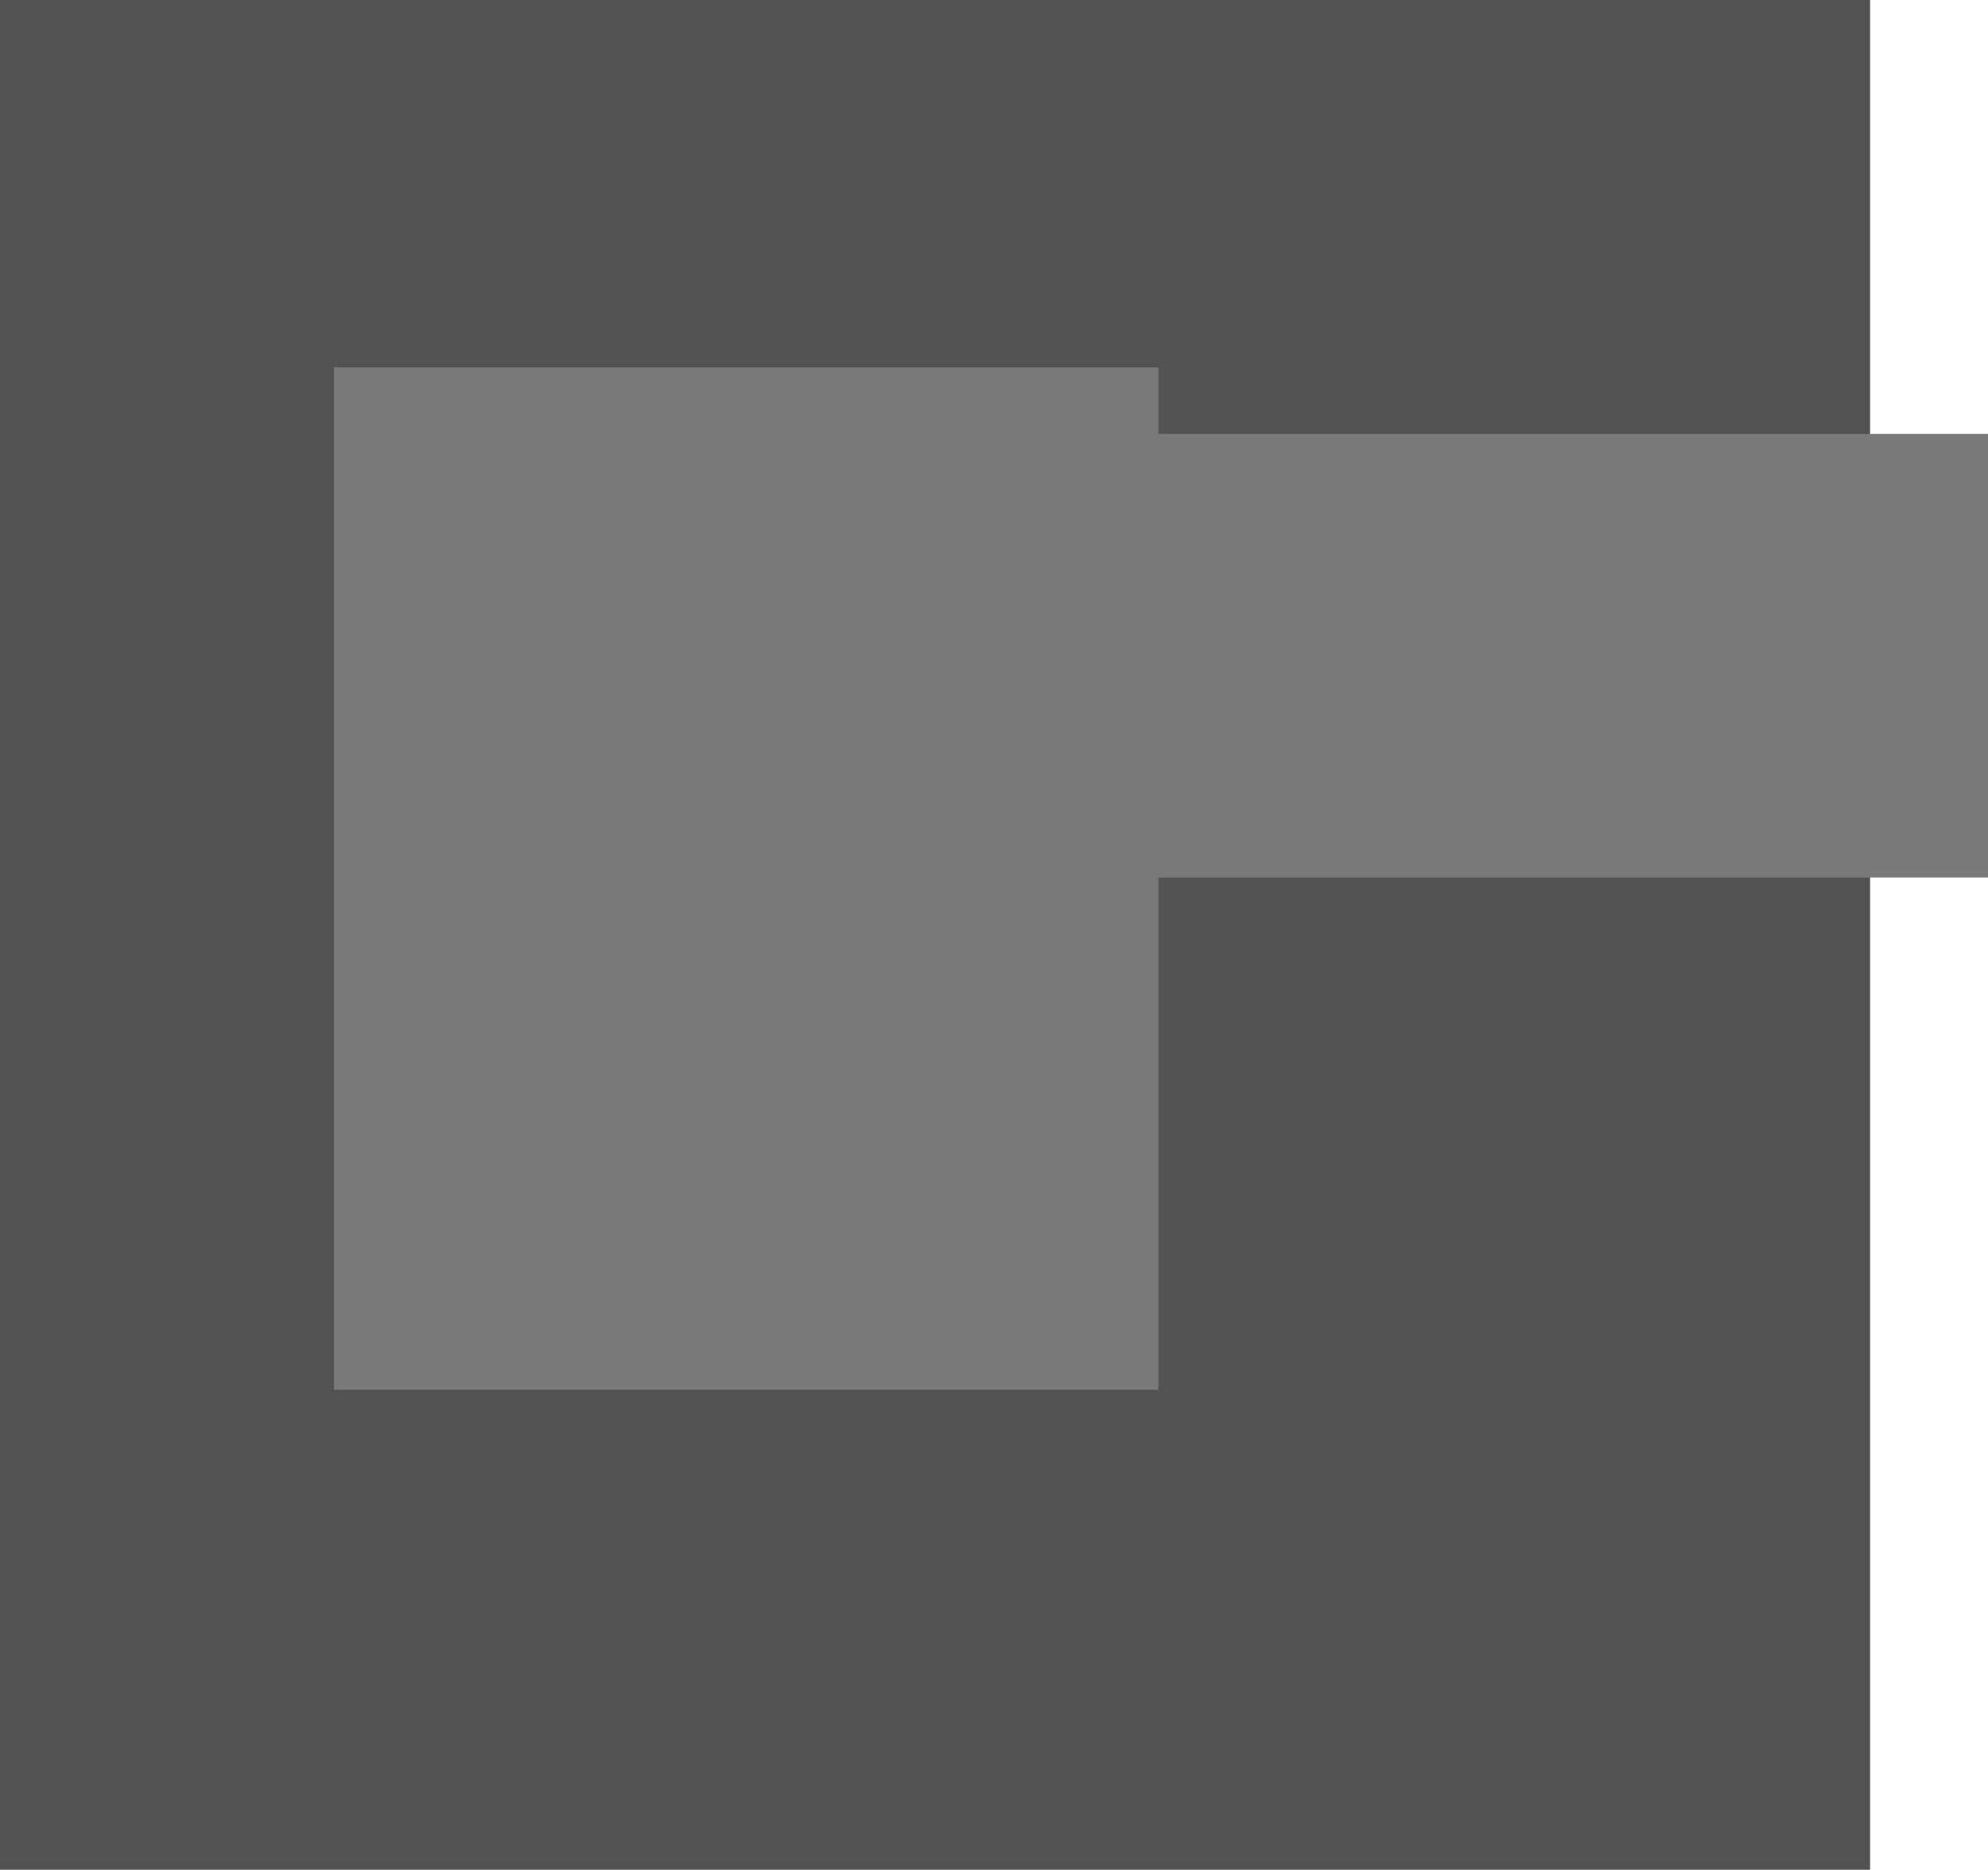
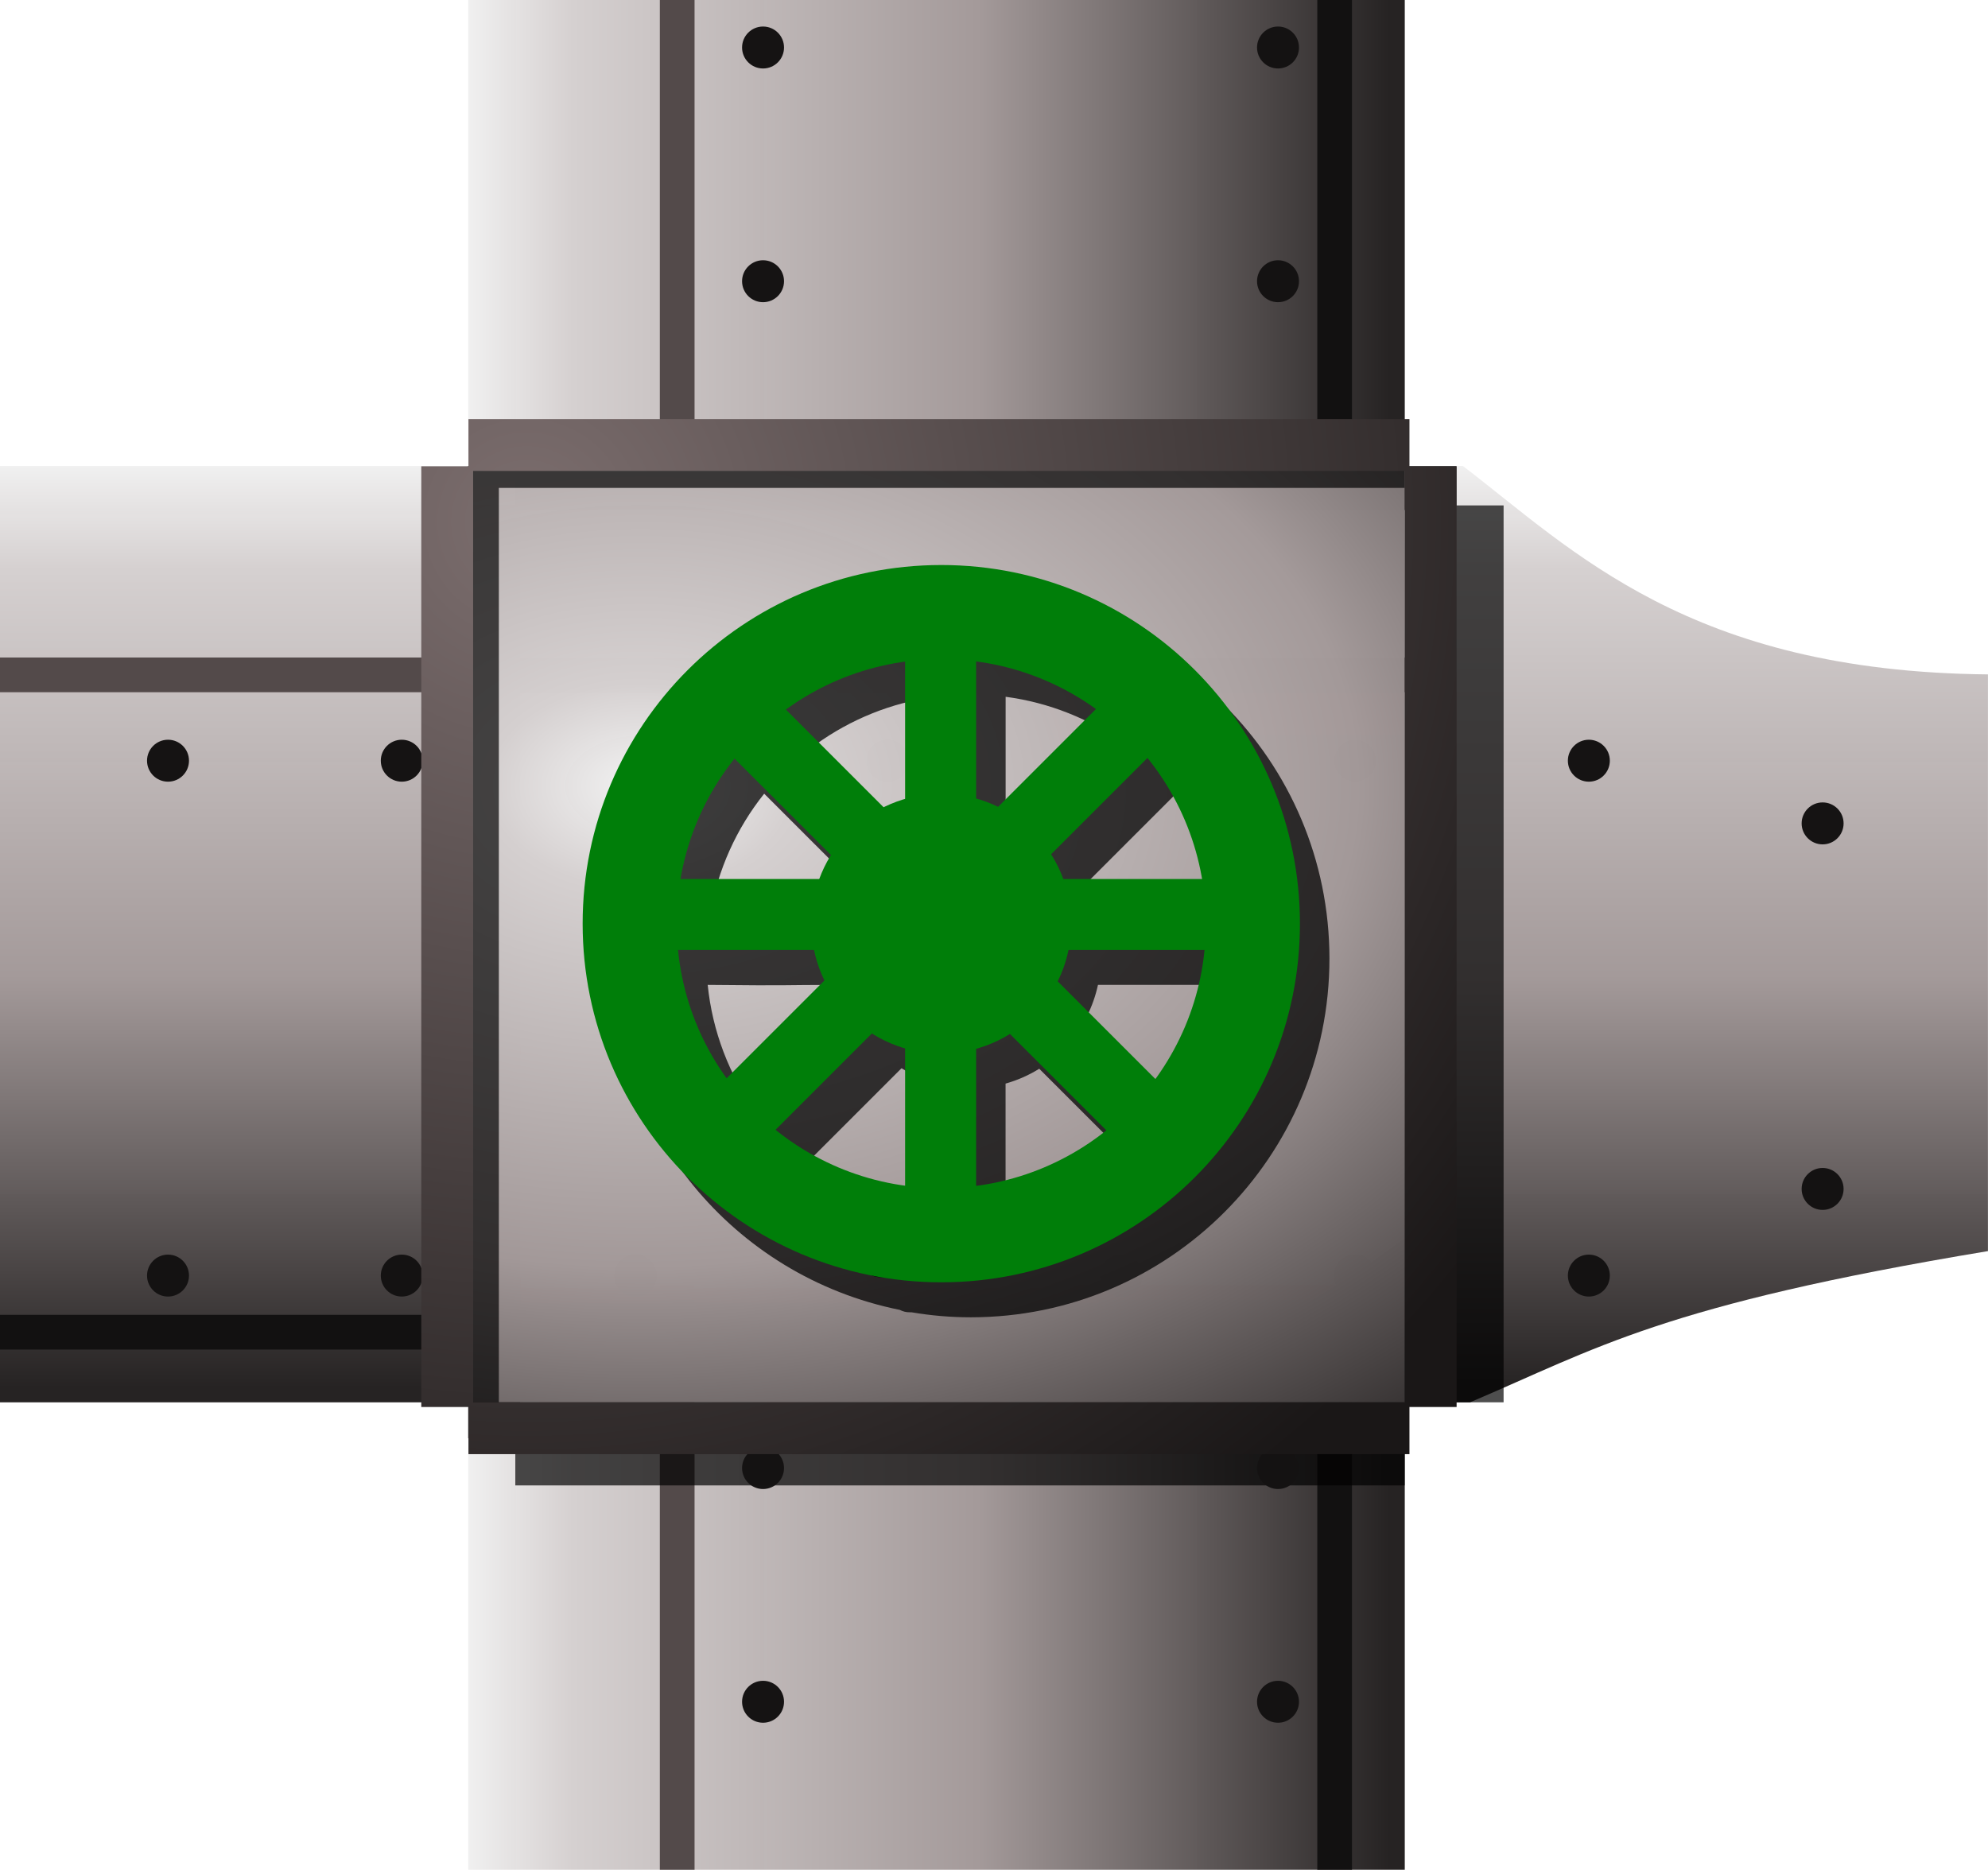
- <svg xmlns="http://www.w3.org/2000/svg" width="34.018" height="32" viewBox="0 0 34.018 32" version="1.1" id="svg8">
-   <defs id="defs2" />
+ <svg xmlns="http://www.w3.org/2000/svg" xmlns:xlink="http://www.w3.org/1999/xlink" width="34.018" height="32" viewBox="0 0 34.018 32" version="1.1" id="svg8">
+   <defs id="defs2">
+     <linearGradient xlink:href="#linearGradient4751" id="linearGradient4753" x1="22.207" y1="1098.375" x2="22.207" y2="1114.268" gradientUnits="userSpaceOnUse" gradientTransform="matrix(1.494713,0,0,1,-1138.343,-1090.475)" />
+     <linearGradient id="linearGradient4751">
+       <stop style="stop-color:#f2f2f2;stop-opacity:1" offset="0" id="stop4747" />
+       <stop id="stop4757" offset="0.119" style="stop-color:#d5d0d0;stop-opacity:0.996" />
+       <stop id="stop4755" offset="0.557" style="stop-color:#a39999;stop-opacity:0.992" />
+       <stop style="stop-color:#252222;stop-opacity:0.996" offset="1" id="stop4749" />
+     </linearGradient>
+     <linearGradient xlink:href="#linearGradient4751" id="linearGradient4753-2" x1="22.207" y1="1098.375" x2="22.207" y2="1114.268" gradientUnits="userSpaceOnUse" gradientTransform="matrix(1.494713,0,0,1,-15.84337,-0.01263713)" />
+     <radialGradient xlink:href="#linearGradient4751" id="radialGradient945" cx="11.463" cy="12.18" fx="11.463" fy="12.18" r="8.013" gradientTransform="matrix(2.749643,0,0,1.843296,-20.55347,1081.499)" gradientUnits="userSpaceOnUse" />
+     <radialGradient xlink:href="#linearGradient987" id="radialGradient989" cx="8.988" cy="1099.443" fx="8.988" fy="1099.443" r="8.858" gradientTransform="matrix(2.310419,0,0,2.310168,-11.75214,-1440.467)" gradientUnits="userSpaceOnUse" />
+     <linearGradient id="linearGradient987">
+       <stop style="stop-color:#7c6e6e;stop-opacity:1" offset="0" id="stop983" />
+       <stop style="stop-color:#1a1717;stop-opacity:1" offset="1" id="stop985" />
+     </linearGradient>
+   </defs>
  <g id="layer1" transform="translate(0,-1090.5)">
-     <rect style="opacity:1;fill:#525252;fill-opacity:1;fill-rule:nonzero;stroke:none;stroke-width:1;stroke-linecap:butt;stroke-linejoin:miter;stroke-miterlimit:4;stroke-dasharray:none;stroke-dashoffset:0.5;stroke-opacity:1" id="rect4751" width="32" height="32" x="0" y="1090.5" />
-     <rect style="opacity:1;fill:#797979;fill-opacity:1;fill-rule:nonzero;stroke:none;stroke-width:0.587;stroke-linecap:butt;stroke-linejoin:miter;stroke-miterlimit:4;stroke-dasharray:none;stroke-dashoffset:0.5;stroke-opacity:1" id="rect4750" width="14.107" height="17.5" x="5.714" y="1096.786" />
-     <rect style="opacity:1;fill:#797979;fill-opacity:1;fill-rule:nonzero;stroke:none;stroke-width:0.766;stroke-linecap:butt;stroke-linejoin:miter;stroke-miterlimit:4;stroke-dasharray:none;stroke-dashoffset:0.5;stroke-opacity:1" id="rect4752" width="21.786" height="7.592" x="12.232" y="1097.926" />
+     <rect style="opacity:1;fill:url(#linearGradient4753);fill-opacity:1;fill-rule:nonzero;stroke:none;stroke-width:1;stroke-linecap:butt;stroke-linejoin:miter;stroke-miterlimit:4;stroke-dasharray:none;stroke-dashoffset:0.5;stroke-opacity:1" id="rect4750" width="32.025" height="16.025" x="-1122.5" y="8.013" transform="rotate(-90)" />
+     <path id="path8540" d="m 22.541,1122.5 h 0.594 v -32.025 h -0.594 z" style="opacity:1;fill:#131111;fill-opacity:0.996;fill-rule:nonzero;stroke:none;stroke-width:0.957;stroke-linecap:butt;stroke-linejoin:bevel;stroke-miterlimit:4;stroke-dasharray:none;stroke-dashoffset:0.5;stroke-opacity:1" />
+     <path style="opacity:1;fill:#534a4a;fill-opacity:0.996;fill-rule:nonzero;stroke:none;stroke-width:0.957;stroke-linecap:butt;stroke-linejoin:bevel;stroke-miterlimit:4;stroke-dasharray:none;stroke-dashoffset:0.5;stroke-opacity:1" d="m 11.291,1122.5 h 0.594 v -32.025 h -0.594 z" id="rect4812" />
+     <circle style="opacity:1;fill:#151313;fill-opacity:0.996;fill-rule:nonzero;stroke:none;stroke-width:0.8;stroke-linecap:butt;stroke-linejoin:bevel;stroke-miterlimit:4;stroke-dasharray:none;stroke-dashoffset:0.5;stroke-opacity:1" id="path4817" cx="-1107.313" cy="13.057" r="0.359" transform="rotate(-90)" />
+     <circle r="0.359" cy="13.057" cx="-1091.313" id="circle4819" style="opacity:1;fill:#151313;fill-opacity:0.996;fill-rule:nonzero;stroke:none;stroke-width:0.8;stroke-linecap:butt;stroke-linejoin:bevel;stroke-miterlimit:4;stroke-dasharray:none;stroke-dashoffset:0.5;stroke-opacity:1" transform="rotate(-90)" />
+     <circle style="opacity:1;fill:#151313;fill-opacity:0.996;fill-rule:nonzero;stroke:none;stroke-width:0.8;stroke-linecap:butt;stroke-linejoin:bevel;stroke-miterlimit:4;stroke-dasharray:none;stroke-dashoffset:0.5;stroke-opacity:1" id="circle4821" cx="-1095.313" cy="13.057" r="0.359" transform="rotate(-90)" />
+     <circle r="0.359" cy="13.057" cx="-1099.313" id="circle4823" style="opacity:1;fill:#151313;fill-opacity:0.996;fill-rule:nonzero;stroke:none;stroke-width:0.8;stroke-linecap:butt;stroke-linejoin:bevel;stroke-miterlimit:4;stroke-dasharray:none;stroke-dashoffset:0.5;stroke-opacity:1" transform="rotate(-90)" />
+     <circle style="opacity:1;fill:#151313;fill-opacity:0.996;fill-rule:nonzero;stroke:none;stroke-width:0.8;stroke-linecap:butt;stroke-linejoin:bevel;stroke-miterlimit:4;stroke-dasharray:none;stroke-dashoffset:0.5;stroke-opacity:1" id="circle4825" cx="-1103.313" cy="13.057" r="0.359" transform="rotate(-90)" />
+     <path style="opacity:1;fill:#000000;fill-opacity:0.69;fill-rule:nonzero;stroke:none;stroke-width:1.004;stroke-linecap:butt;stroke-linejoin:miter;stroke-miterlimit:4;stroke-dasharray:none;stroke-dashoffset:0.5;stroke-opacity:1" d="m 8.818,1098.208 v 0.807 h -0.807 v 16.1 h 0.807 v 0.807 H 24.037 v -0.887 H 8.9 v -15.94 H 24.037 v -0.887 z" id="path978" />
+     <circle r="0.359" cy="21.869" cx="-1107.313" id="circle8530" style="opacity:1;fill:#151313;fill-opacity:0.996;fill-rule:nonzero;stroke:none;stroke-width:0.8;stroke-linecap:butt;stroke-linejoin:bevel;stroke-miterlimit:4;stroke-dasharray:none;stroke-dashoffset:0.5;stroke-opacity:1" transform="rotate(-90)" />
+     <circle style="opacity:1;fill:#151313;fill-opacity:0.996;fill-rule:nonzero;stroke:none;stroke-width:0.8;stroke-linecap:butt;stroke-linejoin:bevel;stroke-miterlimit:4;stroke-dasharray:none;stroke-dashoffset:0.5;stroke-opacity:1" id="circle8532" cx="-1091.313" cy="21.869" r="0.359" transform="rotate(-90)" />
+     <circle r="0.359" cy="21.869" cx="-1095.313" id="circle8534" style="opacity:1;fill:#151313;fill-opacity:0.996;fill-rule:nonzero;stroke:none;stroke-width:0.8;stroke-linecap:butt;stroke-linejoin:bevel;stroke-miterlimit:4;stroke-dasharray:none;stroke-dashoffset:0.5;stroke-opacity:1" transform="rotate(-90)" />
+     <circle style="opacity:1;fill:#151313;fill-opacity:0.996;fill-rule:nonzero;stroke:none;stroke-width:0.8;stroke-linecap:butt;stroke-linejoin:bevel;stroke-miterlimit:4;stroke-dasharray:none;stroke-dashoffset:0.5;stroke-opacity:1" id="circle8536" cx="-1099.313" cy="21.869" r="0.359" transform="rotate(-90)" />
+     <circle r="0.359" cy="21.869" cx="-1103.313" id="circle8538" style="opacity:1;fill:#151313;fill-opacity:0.996;fill-rule:nonzero;stroke:none;stroke-width:0.8;stroke-linecap:butt;stroke-linejoin:bevel;stroke-miterlimit:4;stroke-dasharray:none;stroke-dashoffset:0.5;stroke-opacity:1" transform="rotate(-90)" />
+     <circle r="0.359" cy="13.057" cx="-1111.625" id="circle849" style="opacity:1;fill:#151313;fill-opacity:0.996;fill-rule:nonzero;stroke:none;stroke-width:0.8;stroke-linecap:butt;stroke-linejoin:bevel;stroke-miterlimit:4;stroke-dasharray:none;stroke-dashoffset:0.5;stroke-opacity:1" transform="rotate(-90)" />
+     <circle style="opacity:1;fill:#151313;fill-opacity:0.996;fill-rule:nonzero;stroke:none;stroke-width:0.8;stroke-linecap:butt;stroke-linejoin:bevel;stroke-miterlimit:4;stroke-dasharray:none;stroke-dashoffset:0.5;stroke-opacity:1" id="circle851" cx="-1115.625" cy="13.057" r="0.359" transform="rotate(-90)" />
+     <circle r="0.359" cy="13.057" cx="-1119.625" id="circle853" style="opacity:1;fill:#151313;fill-opacity:0.996;fill-rule:nonzero;stroke:none;stroke-width:0.8;stroke-linecap:butt;stroke-linejoin:bevel;stroke-miterlimit:4;stroke-dasharray:none;stroke-dashoffset:0.5;stroke-opacity:1" transform="rotate(-90)" />
+     <circle style="opacity:1;fill:#151313;fill-opacity:0.996;fill-rule:nonzero;stroke:none;stroke-width:0.8;stroke-linecap:butt;stroke-linejoin:bevel;stroke-miterlimit:4;stroke-dasharray:none;stroke-dashoffset:0.5;stroke-opacity:1" id="circle857" cx="-1111.625" cy="21.869" r="0.359" transform="rotate(-90)" />
+     <circle r="0.359" cy="21.869" cx="-1115.625" id="circle859" style="opacity:1;fill:#151313;fill-opacity:0.996;fill-rule:nonzero;stroke:none;stroke-width:0.8;stroke-linecap:butt;stroke-linejoin:bevel;stroke-miterlimit:4;stroke-dasharray:none;stroke-dashoffset:0.5;stroke-opacity:1" transform="rotate(-90)" />
+     <circle style="opacity:1;fill:#151313;fill-opacity:0.996;fill-rule:nonzero;stroke:none;stroke-width:0.8;stroke-linecap:butt;stroke-linejoin:bevel;stroke-miterlimit:4;stroke-dasharray:none;stroke-dashoffset:0.5;stroke-opacity:1" id="circle861" cx="-1119.625" cy="21.869" r="0.359" transform="rotate(-90)" />
+     <path style="opacity:1;fill:url(#linearGradient4753-2);fill-opacity:1;fill-rule:nonzero;stroke:none;stroke-width:1;stroke-linecap:butt;stroke-linejoin:miter;stroke-miterlimit:4;stroke-dasharray:none;stroke-dashoffset:0.5;stroke-opacity:1" d="M 1.6549683e-8,1098.475 H 25.033 c 1.891,1.449 3.88,3.518 8.984,3.567 v 9.87 c -5.576,0.926 -6.686,1.663 -8.862,2.588 H 1.6549683e-8 Z" id="rect4750-6" />
+     <path id="path8540-6" d="m 0,1113.003 v 0.594 h 23.9 v -0.594 z" style="opacity:1;fill:#131111;fill-opacity:0.996;fill-rule:nonzero;stroke:none;stroke-width:0.826;stroke-linecap:butt;stroke-linejoin:bevel;stroke-miterlimit:4;stroke-dasharray:none;stroke-dashoffset:0.5;stroke-opacity:1" />
+     <path style="opacity:1;fill:#534a4a;fill-opacity:0.996;fill-rule:nonzero;stroke:none;stroke-width:0.838;stroke-linecap:butt;stroke-linejoin:bevel;stroke-miterlimit:4;stroke-dasharray:none;stroke-dashoffset:0.5;stroke-opacity:1" d="m 0,1101.753 v 0.594 h 24.56 v -0.594 z" id="rect4812-0" />
+     <circle style="opacity:1;fill:#151313;fill-opacity:0.996;fill-rule:nonzero;stroke:none;stroke-width:0.8;stroke-linecap:butt;stroke-linejoin:bevel;stroke-miterlimit:4;stroke-dasharray:none;stroke-dashoffset:0.5;stroke-opacity:1" id="path4817-3" cx="15.187" cy="1103.519" r="0.359" />
+     <path style="opacity:1;fill:#000000;fill-opacity:0.692;fill-rule:nonzero;stroke:none;stroke-width:1.004;stroke-linecap:butt;stroke-linejoin:miter;stroke-miterlimit:4;stroke-dasharray:none;stroke-dashoffset:0.5;stroke-opacity:1" d="m 8.818,1098.476 v 0.674 h -0.807 v 15.35 h 0.889 v -15.27 H 24.84 v 15.27 h 0.889 v -15.35 h -0.807 v -0.674 z" id="path973" />
+     <circle r="0.359" cy="1104.592" cx="31.188" id="circle4819-9" style="opacity:1;fill:#151313;fill-opacity:0.996;fill-rule:nonzero;stroke:none;stroke-width:0.8;stroke-linecap:butt;stroke-linejoin:bevel;stroke-miterlimit:4;stroke-dasharray:none;stroke-dashoffset:0.5;stroke-opacity:1" />
+     <circle style="opacity:1;fill:#151313;fill-opacity:0.996;fill-rule:nonzero;stroke:none;stroke-width:0.8;stroke-linecap:butt;stroke-linejoin:bevel;stroke-miterlimit:4;stroke-dasharray:none;stroke-dashoffset:0.5;stroke-opacity:1" id="circle4821-9" cx="27.188" cy="1103.519" r="0.359" />
+     <circle r="0.359" cy="1103.519" cx="23.188" id="circle4823-2" style="opacity:1;fill:#151313;fill-opacity:0.996;fill-rule:nonzero;stroke:none;stroke-width:0.8;stroke-linecap:butt;stroke-linejoin:bevel;stroke-miterlimit:4;stroke-dasharray:none;stroke-dashoffset:0.5;stroke-opacity:1" />
+     <circle style="opacity:1;fill:#151313;fill-opacity:0.996;fill-rule:nonzero;stroke:none;stroke-width:0.8;stroke-linecap:butt;stroke-linejoin:bevel;stroke-miterlimit:4;stroke-dasharray:none;stroke-dashoffset:0.5;stroke-opacity:1" id="circle4825-5" cx="19.188" cy="1103.519" r="0.359" />
+     <circle r="0.359" cy="1112.331" cx="15.187" id="circle8530-4" style="opacity:1;fill:#151313;fill-opacity:0.996;fill-rule:nonzero;stroke:none;stroke-width:0.8;stroke-linecap:butt;stroke-linejoin:bevel;stroke-miterlimit:4;stroke-dasharray:none;stroke-dashoffset:0.5;stroke-opacity:1" />
+     <circle style="opacity:1;fill:#151313;fill-opacity:0.996;fill-rule:nonzero;stroke:none;stroke-width:0.8;stroke-linecap:butt;stroke-linejoin:bevel;stroke-miterlimit:4;stroke-dasharray:none;stroke-dashoffset:0.5;stroke-opacity:1" id="circle8532-2" cx="31.188" cy="1110.848" r="0.359" />
+     <circle r="0.359" cy="1112.331" cx="27.188" id="circle8534-9" style="opacity:1;fill:#151313;fill-opacity:0.996;fill-rule:nonzero;stroke:none;stroke-width:0.8;stroke-linecap:butt;stroke-linejoin:bevel;stroke-miterlimit:4;stroke-dasharray:none;stroke-dashoffset:0.5;stroke-opacity:1" />
+     <circle style="opacity:1;fill:#151313;fill-opacity:0.996;fill-rule:nonzero;stroke:none;stroke-width:0.8;stroke-linecap:butt;stroke-linejoin:bevel;stroke-miterlimit:4;stroke-dasharray:none;stroke-dashoffset:0.5;stroke-opacity:1" id="circle8536-0" cx="23.188" cy="1112.331" r="0.359" />
+     <circle r="0.359" cy="1112.331" cx="19.188" id="circle8538-2" style="opacity:1;fill:#151313;fill-opacity:0.996;fill-rule:nonzero;stroke:none;stroke-width:0.8;stroke-linecap:butt;stroke-linejoin:bevel;stroke-miterlimit:4;stroke-dasharray:none;stroke-dashoffset:0.5;stroke-opacity:1" />
+     <circle r="0.359" cy="1103.519" cx="10.875" id="circle849-4" style="opacity:1;fill:#151313;fill-opacity:0.996;fill-rule:nonzero;stroke:none;stroke-width:0.8;stroke-linecap:butt;stroke-linejoin:bevel;stroke-miterlimit:4;stroke-dasharray:none;stroke-dashoffset:0.5;stroke-opacity:1" />
+     <circle style="opacity:1;fill:#151313;fill-opacity:0.996;fill-rule:nonzero;stroke:none;stroke-width:0.8;stroke-linecap:butt;stroke-linejoin:bevel;stroke-miterlimit:4;stroke-dasharray:none;stroke-dashoffset:0.5;stroke-opacity:1" id="circle851-7" cx="6.875" cy="1103.519" r="0.359" />
+     <circle r="0.359" cy="1103.519" cx="2.875" id="circle853-5" style="opacity:1;fill:#151313;fill-opacity:0.996;fill-rule:nonzero;stroke:none;stroke-width:0.8;stroke-linecap:butt;stroke-linejoin:bevel;stroke-miterlimit:4;stroke-dasharray:none;stroke-dashoffset:0.5;stroke-opacity:1" />
+     <circle style="opacity:1;fill:#151313;fill-opacity:0.996;fill-rule:nonzero;stroke:none;stroke-width:0.8;stroke-linecap:butt;stroke-linejoin:bevel;stroke-miterlimit:4;stroke-dasharray:none;stroke-dashoffset:0.5;stroke-opacity:1" id="circle857-4" cx="10.875" cy="1112.331" r="0.359" />
+     <circle r="0.359" cy="1112.331" cx="6.875" id="circle859-0" style="opacity:1;fill:#151313;fill-opacity:0.996;fill-rule:nonzero;stroke:none;stroke-width:0.8;stroke-linecap:butt;stroke-linejoin:bevel;stroke-miterlimit:4;stroke-dasharray:none;stroke-dashoffset:0.5;stroke-opacity:1" />
+     <circle style="opacity:1;fill:#151313;fill-opacity:0.996;fill-rule:nonzero;stroke:none;stroke-width:0.8;stroke-linecap:butt;stroke-linejoin:bevel;stroke-miterlimit:4;stroke-dasharray:none;stroke-dashoffset:0.5;stroke-opacity:1" id="circle861-3" cx="2.875" cy="1112.331" r="0.359" />
+     <path style="opacity:1;fill:url(#radialGradient945);fill-opacity:1;fill-rule:nonzero;stroke:none;stroke-width:1;stroke-linecap:butt;stroke-linejoin:miter;stroke-miterlimit:4;stroke-dasharray:none;stroke-dashoffset:0.5;stroke-opacity:1" d="m 8.012,1098.476 v 16.023 H 24.037 v -16.023 z" id="rect938" />
+     <path style="opacity:1;fill:#000000;fill-opacity:0.69;fill-rule:nonzero;stroke:none;stroke-width:1.004;stroke-linecap:butt;stroke-linejoin:miter;stroke-miterlimit:4;stroke-dasharray:none;stroke-dashoffset:0.5;stroke-opacity:1" d="m 8.457,1098.476 h -0.45 l 0.004,0.292 v 15.736 h 0.525 v -15.654 H 24.037 v -0.369 z" id="path991" />
+     <path style="opacity:1;fill:url(#radialGradient989);fill-opacity:1;fill-rule:nonzero;stroke:none;stroke-width:1.004;stroke-linecap:butt;stroke-linejoin:miter;stroke-miterlimit:4;stroke-dasharray:none;stroke-dashoffset:0.5;stroke-opacity:1" d="m 8.016,1097.673 v 0.807 H 7.209 v 16.1 h 0.807 v 0.807 H 24.118 v -0.807 h 0.807 v -16.1 h -0.807 v -0.807 z m 0.08,0.887 H 24.037 v 15.939 H 8.096 Z" id="rect959" />
+     <circle style="opacity:1;fill:#151313;fill-opacity:0.996;fill-rule:nonzero;stroke:none;stroke-width:0.8;stroke-linecap:butt;stroke-linejoin:bevel;stroke-miterlimit:4;stroke-dasharray:none;stroke-dashoffset:0.5;stroke-opacity:1" id="circle4825-2" cx="-1102.981" cy="12.933" r="0.359" transform="rotate(-90)" />
+     <circle r="0.359" cy="21.745" cx="-1106.981" id="circle8530-0" style="opacity:1;fill:#151313;fill-opacity:0.996;fill-rule:nonzero;stroke:none;stroke-width:0.8;stroke-linecap:butt;stroke-linejoin:bevel;stroke-miterlimit:4;stroke-dasharray:none;stroke-dashoffset:0.5;stroke-opacity:1" transform="rotate(-90)" />
+     <circle style="opacity:1;fill:#151313;fill-opacity:0.996;fill-rule:nonzero;stroke:none;stroke-width:0.8;stroke-linecap:butt;stroke-linejoin:bevel;stroke-miterlimit:4;stroke-dasharray:none;stroke-dashoffset:0.5;stroke-opacity:1" id="circle4825-5-2" cx="19.064" cy="1103.187" r="0.359" />
+     <circle r="0.359" cy="1112" cx="15.064" id="circle8530-4-6" style="opacity:1;fill:#151313;fill-opacity:0.996;fill-rule:nonzero;stroke:none;stroke-width:0.8;stroke-linecap:butt;stroke-linejoin:bevel;stroke-miterlimit:4;stroke-dasharray:none;stroke-dashoffset:0.5;stroke-opacity:1" />
+     <path style="opacity:1;fill:#000000;fill-opacity:0.742;fill-rule:nonzero;stroke:none;stroke-width:0.8;stroke-linecap:butt;stroke-linejoin:bevel;stroke-miterlimit:4;stroke-dasharray:none;stroke-dashoffset:0.5;stroke-opacity:1" d="m 16.612,1100.769 c -3.39,3e-4 -6.138,2.749 -6.137,6.139 0.003,2.919 2.061,5.432 4.922,6.01 0.053,0.028 0.112,0.042 0.172,0.041 0.009,3e-4 0.017,3e-4 0.025,0 h 0.002 c 0.336,0.057 0.675,0.086 1.016,0.086 3.389,-3e-4 6.136,-2.748 6.137,-6.137 8.18e-4,-3.39 -2.747,-6.138 -6.137,-6.139 z m 0.596,1.656 c 0.739,0.098 1.442,0.377 2.047,0.812 l -1.672,1.672 c -0.12,-0.059 -0.246,-0.106 -0.375,-0.142 z m -1.215,0 v 2.344 c -0.127,0.037 -0.251,0.084 -0.369,0.143 l -1.668,-1.668 c 0.602,-0.436 1.301,-0.717 2.037,-0.818 z m 4.146,1.643 c 0.482,0.6 0.804,1.313 0.934,2.072 h -2.377 c -0.054,-0.147 -0.123,-0.289 -0.207,-0.422 z m -7.062,0.016 1.648,1.648 c -0.08,0.129 -0.147,0.266 -0.199,0.408 h -2.373 c 0.13,-0.752 0.447,-1.46 0.924,-2.057 z m -0.967,3.272 c 1.556,0.016 1.136,0 2.328,0 0.037,0.18 0.096,0.354 0.176,0.519 l -1.672,1.672 c -0.465,-0.645 -0.752,-1.401 -0.832,-2.191 z m 6.678,0 h 2.328 c -0.081,0.797 -0.372,1.558 -0.844,2.205 l -1.672,-1.672 c 0.085,-0.169 0.148,-0.348 0.188,-0.533 z m -3.361,1.426 c 0.176,0.111 0.367,0.198 0.566,0.256 v 2.348 c -0.811,-0.112 -1.577,-0.442 -2.215,-0.955 z m 2.357,0.01 1.652,1.652 c -0.643,0.511 -1.414,0.837 -2.229,0.943 v -2.342 c 0.203,-0.057 0.397,-0.142 0.576,-0.254 z" id="circle923" />
+     <path style="opacity:1;fill:#007e09;fill-opacity:1;fill-rule:nonzero;stroke:none;stroke-width:0.647;stroke-linecap:butt;stroke-linejoin:bevel;stroke-miterlimit:4;stroke-dasharray:none;stroke-dashoffset:0.5;stroke-opacity:1" d="m 16.107,1100.17 a 6.137,6.137 0 0 0 -6.137,6.139 6.137,6.137 0 0 0 6.137,6.137 6.137,6.137 0 0 0 6.137,-6.137 6.137,6.137 0 0 0 -6.137,-6.139 z m 0,1.611 a 4.527,4.527 0 0 1 4.527,4.527 4.527,4.527 0 0 1 -4.527,4.527 4.527,4.527 0 0 1 -4.527,-4.527 4.527,4.527 0 0 1 4.527,-4.527 z" id="path871" />
+     <circle r="2.223" cy="1106.308" cx="16.107" id="circle873" style="opacity:1;fill:#007e09;fill-opacity:1;fill-rule:nonzero;stroke:none;stroke-width:0.234;stroke-linecap:butt;stroke-linejoin:bevel;stroke-miterlimit:4;stroke-dasharray:none;stroke-dashoffset:0.5;stroke-opacity:1" />
+     <rect style="opacity:1;fill:#007e09;fill-opacity:1;fill-rule:nonzero;stroke:none;stroke-width:0.55;stroke-linecap:butt;stroke-linejoin:bevel;stroke-miterlimit:4;stroke-dasharray:none;stroke-dashoffset:0.5;stroke-opacity:1" id="rect879" width="1.215" height="9.723" x="15.488" y="1101.29" />
+     <rect y="-20.957" x="1105.544" height="9.723" width="1.215" id="rect881" style="opacity:1;fill:#007e09;fill-opacity:1;fill-rule:nonzero;stroke:none;stroke-width:0.55;stroke-linecap:butt;stroke-linejoin:bevel;stroke-miterlimit:4;stroke-dasharray:none;stroke-dashoffset:0.5;stroke-opacity:1" transform="rotate(90)" />
+     <rect transform="rotate(135)" style="opacity:1;fill:#007e09;fill-opacity:1;fill-rule:nonzero;stroke:none;stroke-width:0.55;stroke-linecap:butt;stroke-linejoin:bevel;stroke-miterlimit:4;stroke-dasharray:none;stroke-dashoffset:0.5;stroke-opacity:1" id="rect883" width="1.215" height="9.723" x="770.178" y="-798.41" />
+     <rect y="-775.647" x="-794.156" height="9.723" width="1.215" id="rect885" style="opacity:1;fill:#007e09;fill-opacity:1;fill-rule:nonzero;stroke:none;stroke-width:0.55;stroke-linecap:butt;stroke-linejoin:bevel;stroke-miterlimit:4;stroke-dasharray:none;stroke-dashoffset:0.5;stroke-opacity:1" transform="rotate(-135)" />
  </g>
</svg>
